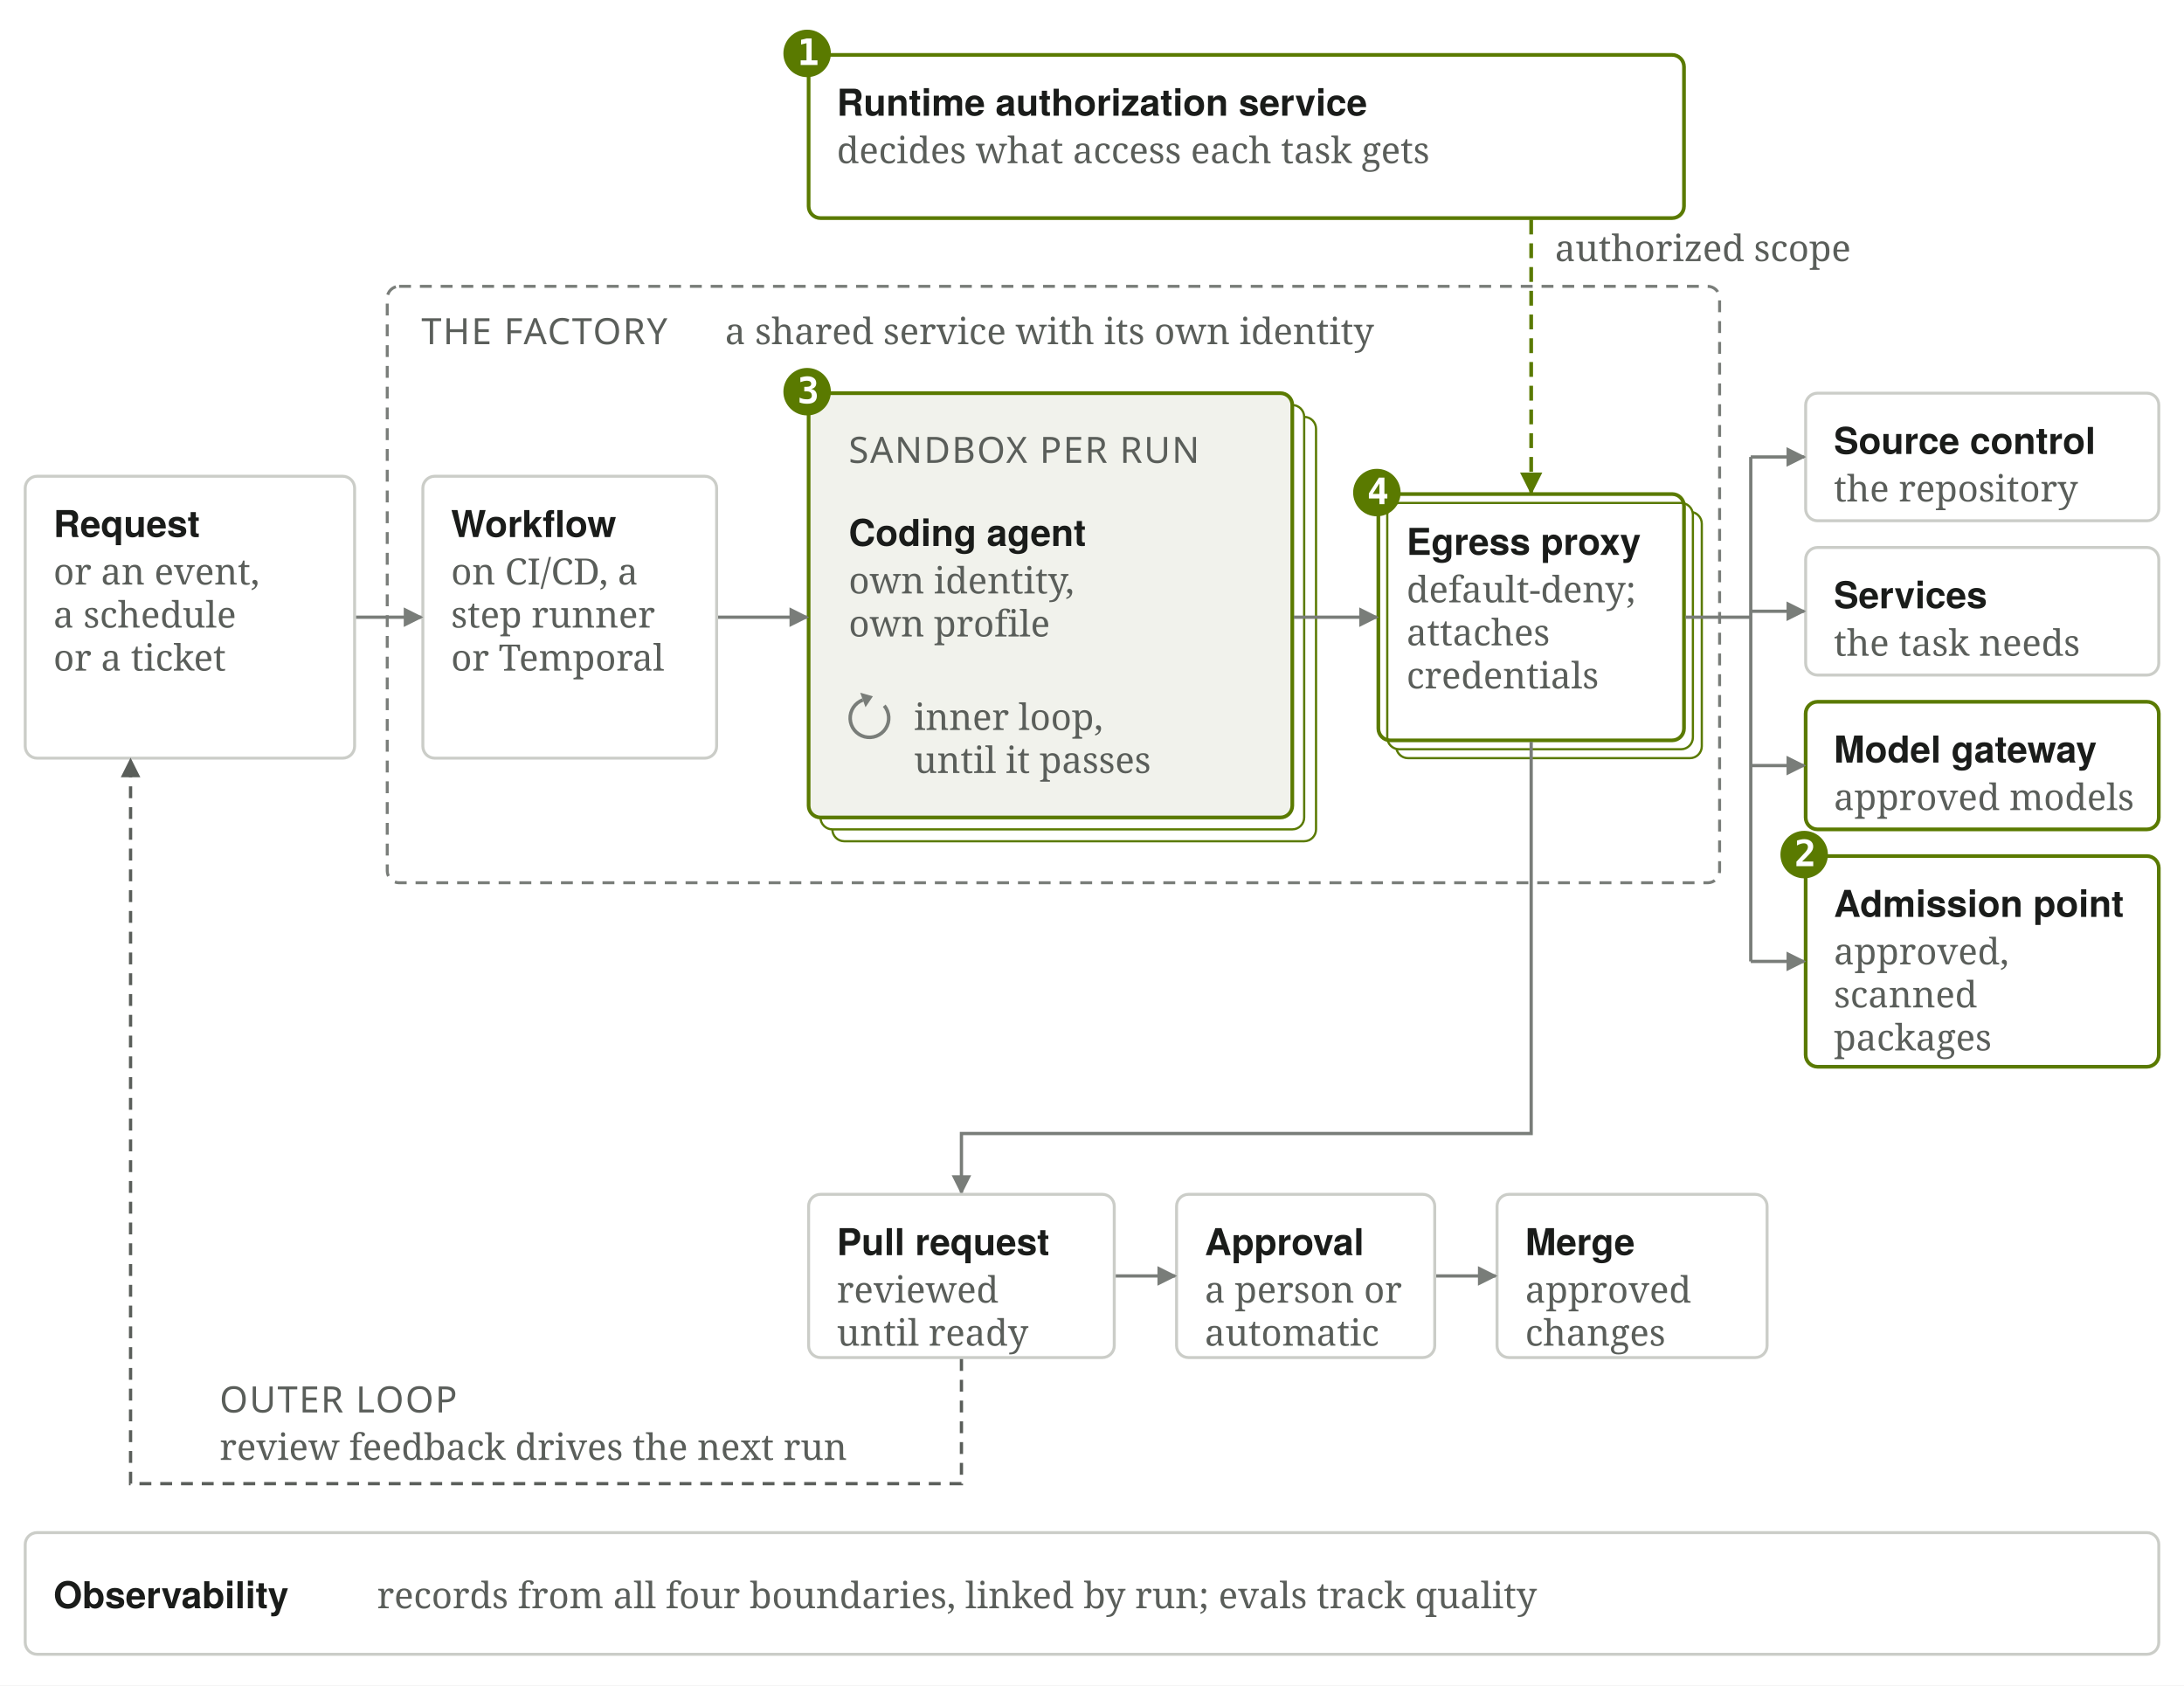
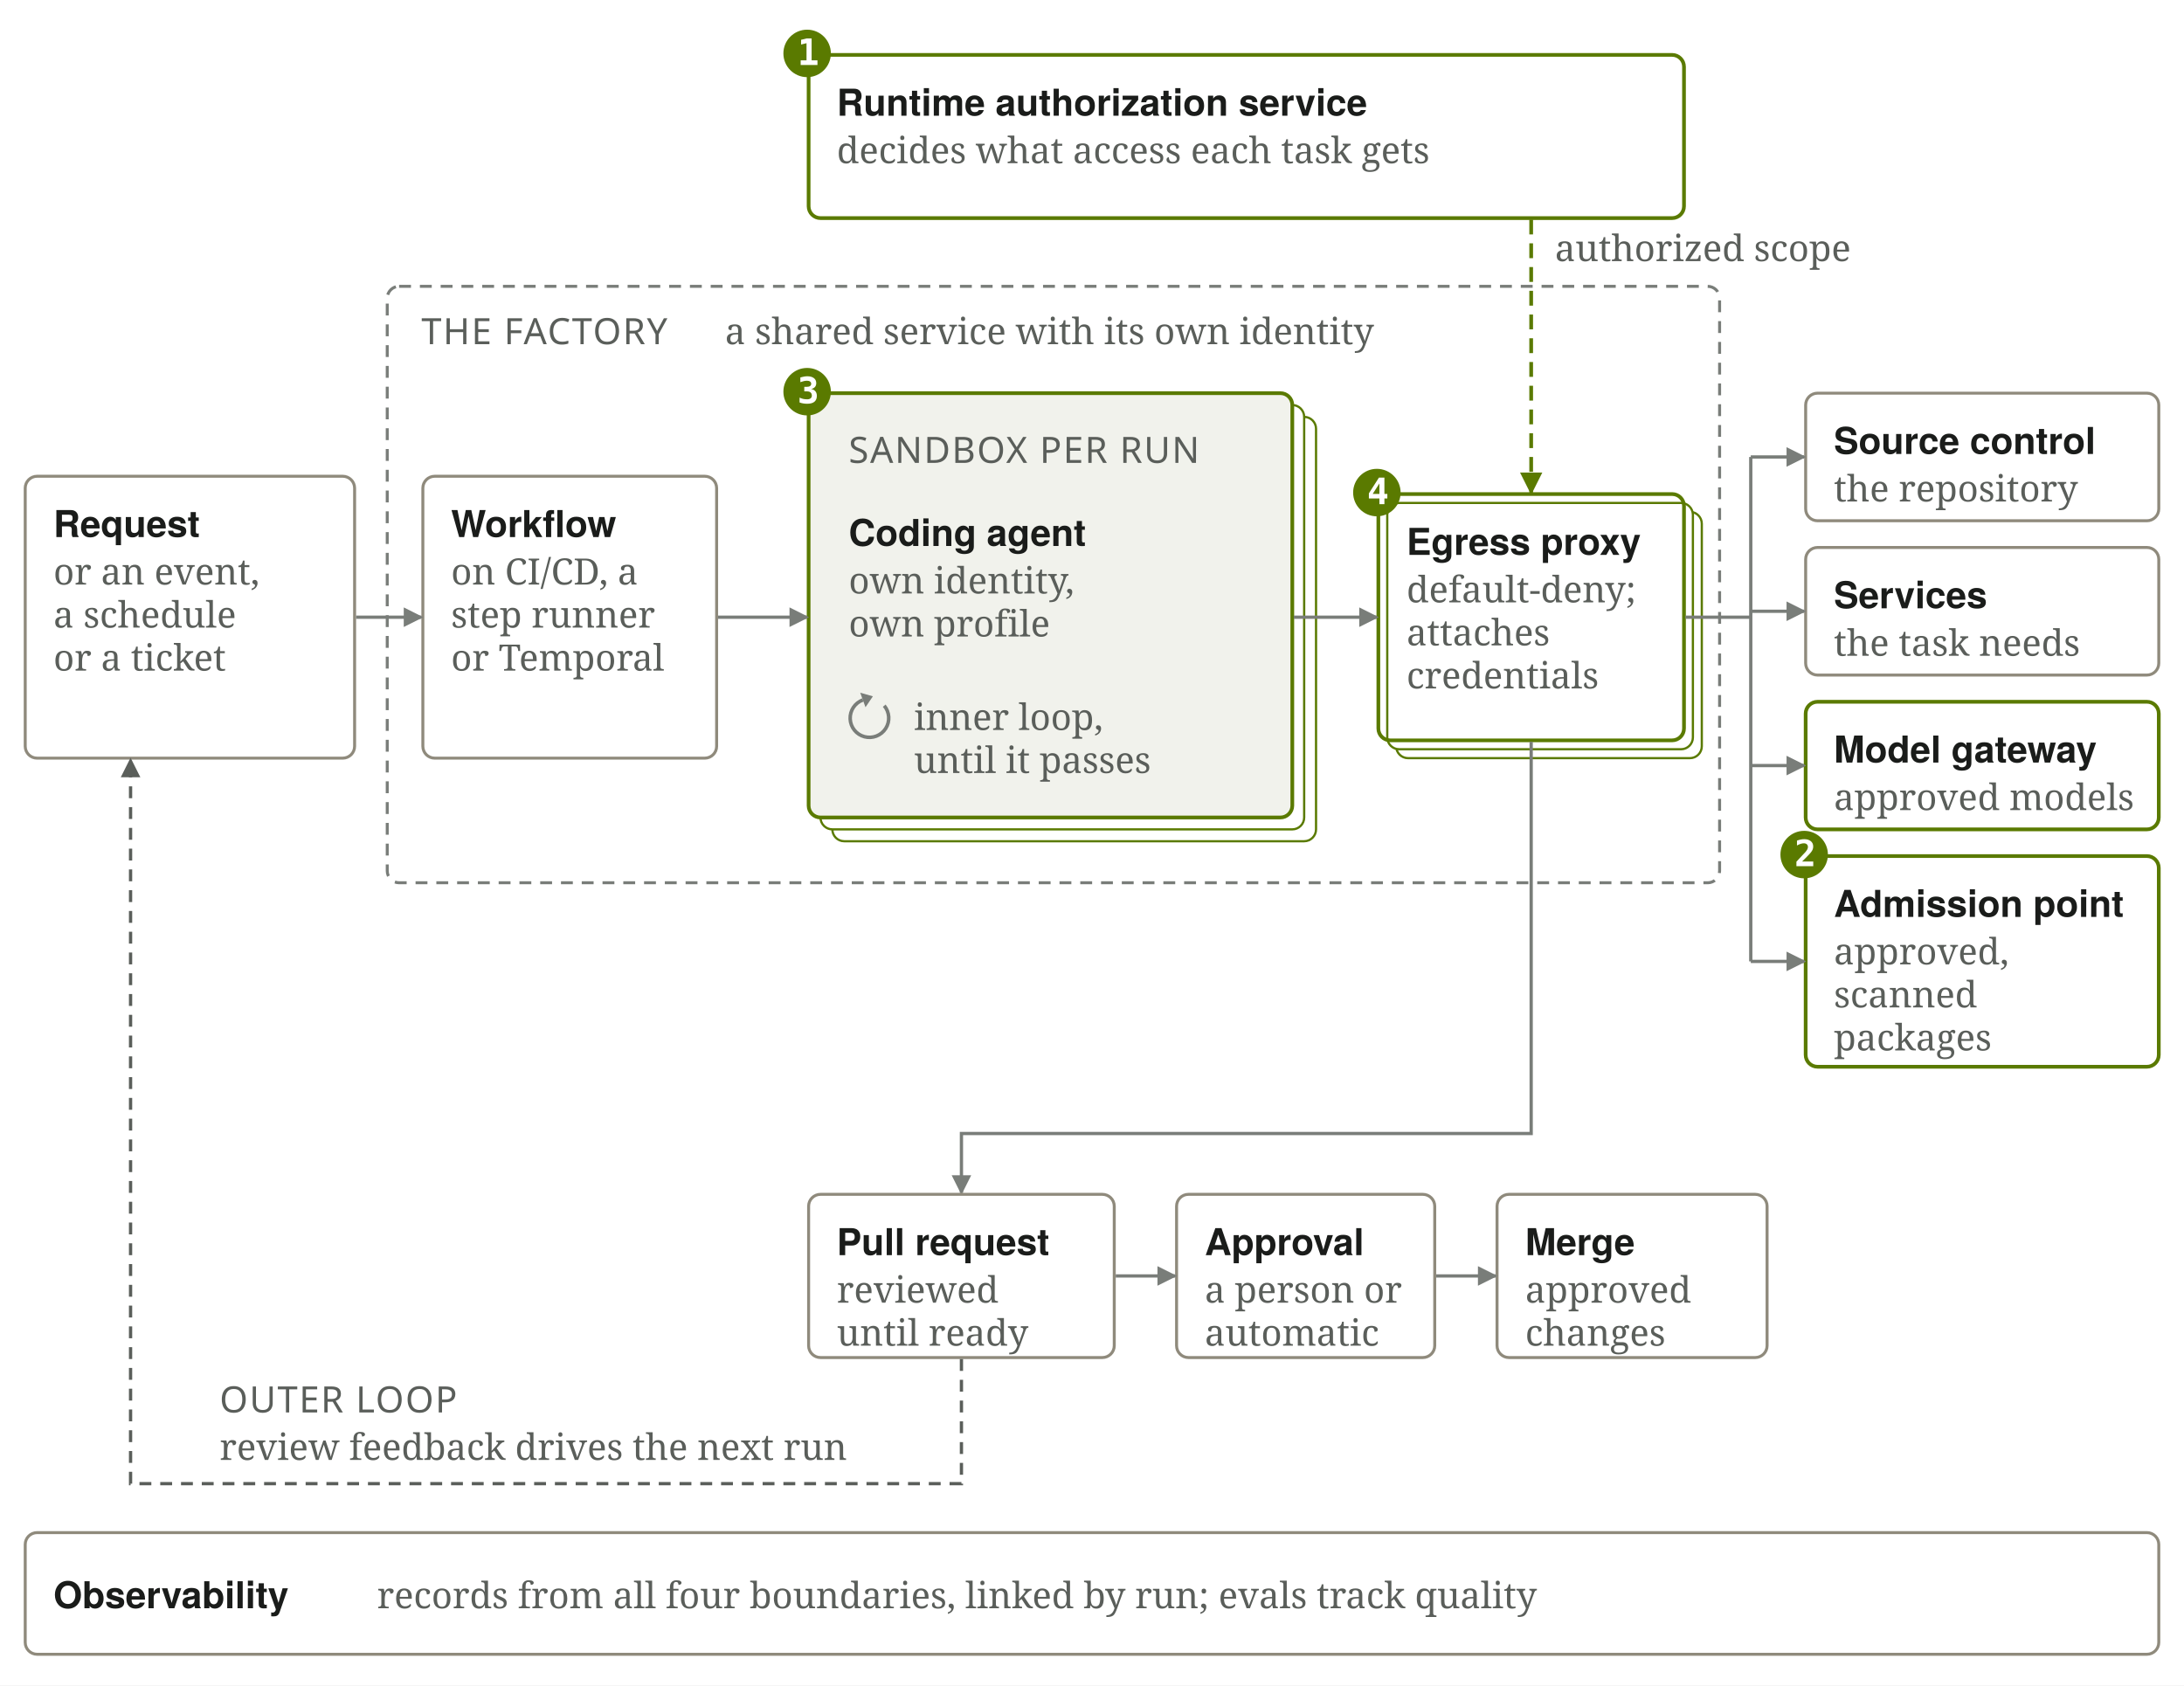
<svg xmlns="http://www.w3.org/2000/svg" viewBox="0 0 736 568" width="736" height="568" role="img" aria-labelledby="sf4-t sf4-d">
  <rect width="736" height="568" fill="#FFFFFF" />
  <defs>
    <marker id="sf4-a" viewBox="0 0 10 10" refX="9" refY="5" markerWidth="6" markerHeight="6" orient="auto-start-reverse">
      <path d="M0 0 L10 5 L0 10 z" fill="#797D79" />
    </marker>
    <marker id="sf4-g" viewBox="0 0 10 10" refX="9" refY="5" markerWidth="6" markerHeight="6" orient="auto-start-reverse">
      <path d="M0 0 L10 5 L0 10 z" fill="#5A7A00" />
    </marker>
    <marker id="sf4-s" viewBox="0 0 10 10" refX="9" refY="5" markerWidth="6" markerHeight="6" orient="auto-start-reverse">
      <path d="M0 0 L10 5 L0 10 z" fill="#5A5E5A" />
    </marker>
  </defs>
  <g transform="translate(8 8)">
    <rect x="264.5" y="10.5" width="295" height="55" rx="4" fill="none" stroke="#5A7A00" stroke-width="1.25" />
    <circle cx="264" cy="10" r="8" fill="#5A7A00" />
    <text x="260.7" y="13.9" font-family="'IBM Plex Mono',ui-monospace,'SF Mono',Menlo,Consolas,monospace" font-size="12.25" fill="#FFFFFF" font-weight="600">1</text>
    <text x="274" y="31" font-family="Figtree,'Avenir Next','Helvetica Neue',sans-serif" font-size="12.5" fill="#1A1C1A" font-weight="600">Runtime authorization service</text>
    <text x="274" y="47.0" font-family="'IBM Plex Serif',Charter,Georgia,serif" font-size="12.25" fill="#5A5E5A" font-weight="400">decides what access each task gets</text>
    <path d="M508 66 L508 158" fill="none" stroke="#5A7A00" stroke-width="1.25" stroke-dasharray="5 3" marker-end="url(#sf4-g)" />
    <text x="516.0" y="80" font-family="'IBM Plex Serif',Charter,Georgia,serif" font-size="12.25" fill="#5A5E5A" font-weight="400">authorized scope</text>
    <rect x="122.5" y="88.5" width="449" height="201" rx="4" fill="none" stroke="#797D79" stroke-width="1" stroke-dasharray="4 3" />
    <text x="134" y="108" font-family="'Chakra Petch','Avenir Next',sans-serif" font-size="12.25" fill="#5A5E5A" font-weight="500" letter-spacing="0.04em">THE FACTORY</text>
    <text x="236.325" y="108" font-family="'IBM Plex Serif',Charter,Georgia,serif" font-size="12.25" fill="#5A5E5A" font-weight="400">a shared service with its own identity</text>
-     <rect x="0.5" y="152.5" width="111" height="95" rx="4" fill="none" stroke="#CBCDC8" stroke-width="1" />
+     <rect x="0.5" y="152.5" width="111" height="95" rx="4" fill="none" stroke="#8F8A7C" stroke-width="1" />
    <text x="10" y="173" font-family="Figtree,'Avenir Next','Helvetica Neue',sans-serif" font-size="12.5" fill="#1A1C1A" font-weight="600">Request</text>
    <text x="10" y="189.0" font-family="'IBM Plex Serif',Charter,Georgia,serif" font-size="12.25" fill="#5A5E5A" font-weight="400">or an event,</text>
    <text x="10" y="203.5" font-family="'IBM Plex Serif',Charter,Georgia,serif" font-size="12.25" fill="#5A5E5A" font-weight="400">a schedule</text>
    <text x="10" y="218.0" font-family="'IBM Plex Serif',Charter,Georgia,serif" font-size="12.25" fill="#5A5E5A" font-weight="400">or a ticket</text>
-     <rect x="134.5" y="152.5" width="99" height="95" rx="4" fill="none" stroke="#CBCDC8" stroke-width="1" />
+     <rect x="134.5" y="152.5" width="99" height="95" rx="4" fill="none" stroke="#8F8A7C" stroke-width="1" />
    <text x="144" y="173" font-family="Figtree,'Avenir Next','Helvetica Neue',sans-serif" font-size="12.5" fill="#1A1C1A" font-weight="600">Workflow</text>
    <text x="144" y="189.0" font-family="'IBM Plex Serif',Charter,Georgia,serif" font-size="12.25" fill="#5A5E5A" font-weight="400">on CI/CD, a</text>
    <text x="144" y="203.5" font-family="'IBM Plex Serif',Charter,Georgia,serif" font-size="12.25" fill="#5A5E5A" font-weight="400">step runner</text>
    <text x="144" y="218.0" font-family="'IBM Plex Serif',Charter,Georgia,serif" font-size="12.25" fill="#5A5E5A" font-weight="400">or Temporal</text>
    <path d="M112 200 L134 200" fill="none" stroke="#797D79" stroke-width="1.1" marker-end="url(#sf4-a)" />
    <rect x="272.5" y="132.5" width="163" height="143" rx="4" fill="#FFFFFF" stroke="#5A7A00" stroke-width="0.75" />
    <rect x="268.5" y="128.5" width="163" height="143" rx="4" fill="#FFFFFF" stroke="#5A7A00" stroke-width="0.75" />
    <rect x="264.5" y="124.5" width="163" height="143" rx="4" fill="#F1F2EC" stroke="#5A7A00" stroke-width="1.25" />
    <circle cx="264" cy="124" r="8" fill="#5A7A00" />
    <text x="260.7" y="127.9" font-family="'IBM Plex Mono',ui-monospace,'SF Mono',Menlo,Consolas,monospace" font-size="12.25" fill="#FFFFFF" font-weight="600">3</text>
    <text x="278" y="148" font-family="'Chakra Petch','Avenir Next',sans-serif" font-size="12.25" fill="#5A5E5A" font-weight="500" letter-spacing="0.04em">SANDBOX PER RUN</text>
    <text x="278" y="176" font-family="Figtree,'Avenir Next','Helvetica Neue',sans-serif" font-size="12.5" fill="#1A1C1A" font-weight="600">Coding agent</text>
    <text x="278" y="192.0" font-family="'IBM Plex Serif',Charter,Georgia,serif" font-size="12.25" fill="#5A5E5A" font-weight="400">own identity,</text>
    <text x="278" y="206.5" font-family="'IBM Plex Serif',Charter,Georgia,serif" font-size="12.25" fill="#5A5E5A" font-weight="400">own profile</text>
    <path d="M289.98 229.82 A6.5 6.5 0 1 1 282.78 227.89" fill="none" stroke="#797D79" stroke-width="1.2" />
    <path d="M286.16 226.66 L283.67 230.34 L281.89 225.45 z" fill="#797D79" />
    <text x="300" y="238" font-family="'IBM Plex Serif',Charter,Georgia,serif" font-size="12.25" fill="#5A5E5A" font-weight="400">inner loop,</text>
    <text x="300" y="252.5" font-family="'IBM Plex Serif',Charter,Georgia,serif" font-size="12.25" fill="#5A5E5A" font-weight="400">until it passes</text>
    <path d="M234 200 L264 200" fill="none" stroke="#797D79" stroke-width="1.1" marker-end="url(#sf4-a)" />
    <rect x="462.5" y="164.5" width="103" height="83" rx="4" fill="#FFFFFF" stroke="#5A7A00" stroke-width="0.75" />
    <rect x="459.5" y="161.5" width="103" height="83" rx="4" fill="#FFFFFF" stroke="#5A7A00" stroke-width="0.75" />
    <rect x="456.5" y="158.5" width="103" height="83" rx="4" fill="none" stroke="#5A7A00" stroke-width="1.25" />
    <circle cx="456" cy="158" r="8" fill="#5A7A00" />
    <text x="452.7" y="161.9" font-family="'IBM Plex Mono',ui-monospace,'SF Mono',Menlo,Consolas,monospace" font-size="12.25" fill="#FFFFFF" font-weight="600">4</text>
    <text x="466" y="179" font-family="Figtree,'Avenir Next','Helvetica Neue',sans-serif" font-size="12.5" fill="#1A1C1A" font-weight="600">Egress proxy</text>
    <text x="466" y="195.0" font-family="'IBM Plex Serif',Charter,Georgia,serif" font-size="12.25" fill="#5A5E5A" font-weight="400">default-deny;</text>
    <text x="466" y="209.5" font-family="'IBM Plex Serif',Charter,Georgia,serif" font-size="12.25" fill="#5A5E5A" font-weight="400">attaches</text>
    <text x="466" y="224.0" font-family="'IBM Plex Serif',Charter,Georgia,serif" font-size="12.25" fill="#5A5E5A" font-weight="400">credentials</text>
    <path d="M428 200 L456 200" fill="none" stroke="#797D79" stroke-width="1.1" marker-end="url(#sf4-a)" />
-     <rect x="600.5" y="124.5" width="119" height="43" rx="4" fill="none" stroke="#CBCDC8" stroke-width="1" />
+     <rect x="600.5" y="124.5" width="119" height="43" rx="4" fill="none" stroke="#8F8A7C" stroke-width="1" />
    <text x="610" y="145" font-family="Figtree,'Avenir Next','Helvetica Neue',sans-serif" font-size="12.5" fill="#1A1C1A" font-weight="600">Source control</text>
    <text x="610" y="161.0" font-family="'IBM Plex Serif',Charter,Georgia,serif" font-size="12.25" fill="#5A5E5A" font-weight="400">the repository</text>
-     <rect x="600.5" y="176.5" width="119" height="43" rx="4" fill="none" stroke="#CBCDC8" stroke-width="1" />
+     <rect x="600.5" y="176.5" width="119" height="43" rx="4" fill="none" stroke="#8F8A7C" stroke-width="1" />
    <text x="610" y="197" font-family="Figtree,'Avenir Next','Helvetica Neue',sans-serif" font-size="12.5" fill="#1A1C1A" font-weight="600">Services</text>
    <text x="610" y="213.0" font-family="'IBM Plex Serif',Charter,Georgia,serif" font-size="12.25" fill="#5A5E5A" font-weight="400">the task needs</text>
    <rect x="600.5" y="228.5" width="119" height="43" rx="4" fill="none" stroke="#5A7A00" stroke-width="1.25" />
    <text x="610" y="249" font-family="Figtree,'Avenir Next','Helvetica Neue',sans-serif" font-size="12.5" fill="#1A1C1A" font-weight="600">Model gateway</text>
    <text x="610" y="265.0" font-family="'IBM Plex Serif',Charter,Georgia,serif" font-size="12.25" fill="#5A5E5A" font-weight="400">approved models</text>
    <rect x="600.5" y="280.5" width="119" height="71" rx="4" fill="none" stroke="#5A7A00" stroke-width="1.25" />
    <circle cx="600" cy="280" r="8" fill="#5A7A00" />
    <text x="596.7" y="283.9" font-family="'IBM Plex Mono',ui-monospace,'SF Mono',Menlo,Consolas,monospace" font-size="12.25" fill="#FFFFFF" font-weight="600">2</text>
    <text x="610" y="301" font-family="Figtree,'Avenir Next','Helvetica Neue',sans-serif" font-size="12.5" fill="#1A1C1A" font-weight="600">Admission point</text>
    <text x="610" y="317.0" font-family="'IBM Plex Serif',Charter,Georgia,serif" font-size="12.25" fill="#5A5E5A" font-weight="400">approved,</text>
    <text x="610" y="331.5" font-family="'IBM Plex Serif',Charter,Georgia,serif" font-size="12.25" fill="#5A5E5A" font-weight="400">scanned</text>
    <text x="610" y="346.0" font-family="'IBM Plex Serif',Charter,Georgia,serif" font-size="12.25" fill="#5A5E5A" font-weight="400">packages</text>
    <path d="M560 200 L582 200" fill="none" stroke="#797D79" stroke-width="1.1" />
    <path d="M582 146 L582 316" fill="none" stroke="#797D79" stroke-width="1.1" />
    <path d="M582 146 L600 146" fill="none" stroke="#797D79" stroke-width="1.1" marker-end="url(#sf4-a)" />
    <path d="M582 198 L600 198" fill="none" stroke="#797D79" stroke-width="1.1" marker-end="url(#sf4-a)" />
    <path d="M582 250 L600 250" fill="none" stroke="#797D79" stroke-width="1.1" marker-end="url(#sf4-a)" />
    <path d="M582 316 L600 316" fill="none" stroke="#797D79" stroke-width="1.1" marker-end="url(#sf4-a)" />
    <path d="M508 242 L508 374 L316 374 L316 394" fill="none" stroke="#797D79" stroke-width="1.1" marker-end="url(#sf4-a)" />
-     <rect x="264.5" y="394.5" width="103" height="55" rx="4" fill="none" stroke="#CBCDC8" stroke-width="1" />
+     <rect x="264.5" y="394.5" width="103" height="55" rx="4" fill="none" stroke="#8F8A7C" stroke-width="1" />
    <text x="274" y="415" font-family="Figtree,'Avenir Next','Helvetica Neue',sans-serif" font-size="12.5" fill="#1A1C1A" font-weight="600">Pull request</text>
    <text x="274" y="431.0" font-family="'IBM Plex Serif',Charter,Georgia,serif" font-size="12.25" fill="#5A5E5A" font-weight="400">reviewed</text>
    <text x="274" y="445.5" font-family="'IBM Plex Serif',Charter,Georgia,serif" font-size="12.25" fill="#5A5E5A" font-weight="400">until ready</text>
-     <rect x="388.5" y="394.5" width="87" height="55" rx="4" fill="none" stroke="#CBCDC8" stroke-width="1" />
+     <rect x="388.5" y="394.5" width="87" height="55" rx="4" fill="none" stroke="#8F8A7C" stroke-width="1" />
    <text x="398" y="415" font-family="Figtree,'Avenir Next','Helvetica Neue',sans-serif" font-size="12.5" fill="#1A1C1A" font-weight="600">Approval</text>
    <text x="398" y="431.0" font-family="'IBM Plex Serif',Charter,Georgia,serif" font-size="12.25" fill="#5A5E5A" font-weight="400">a person or</text>
    <text x="398" y="445.5" font-family="'IBM Plex Serif',Charter,Georgia,serif" font-size="12.25" fill="#5A5E5A" font-weight="400">automatic</text>
-     <rect x="496.5" y="394.5" width="91" height="55" rx="4" fill="none" stroke="#CBCDC8" stroke-width="1" />
+     <rect x="496.5" y="394.5" width="91" height="55" rx="4" fill="none" stroke="#8F8A7C" stroke-width="1" />
    <text x="506" y="415" font-family="Figtree,'Avenir Next','Helvetica Neue',sans-serif" font-size="12.5" fill="#1A1C1A" font-weight="600">Merge</text>
    <text x="506" y="431.0" font-family="'IBM Plex Serif',Charter,Georgia,serif" font-size="12.25" fill="#5A5E5A" font-weight="400">approved</text>
    <text x="506" y="445.5" font-family="'IBM Plex Serif',Charter,Georgia,serif" font-size="12.25" fill="#5A5E5A" font-weight="400">changes</text>
    <path d="M368 422 L388 422" fill="none" stroke="#797D79" stroke-width="1.1" marker-end="url(#sf4-a)" />
    <path d="M476 422 L496 422" fill="none" stroke="#797D79" stroke-width="1.1" marker-end="url(#sf4-a)" />
    <path d="M316 450 L316 492 L36 492 L36 248" fill="none" stroke="#5A5E5A" stroke-width="1.1" stroke-dasharray="4 3" marker-end="url(#sf4-s)" />
    <text x="66" y="468" font-family="'Chakra Petch','Avenir Next',sans-serif" font-size="12.25" fill="#5A5E5A" font-weight="500" letter-spacing="0.04em">OUTER LOOP</text>
    <text x="66" y="484" font-family="'IBM Plex Serif',Charter,Georgia,serif" font-size="12.25" fill="#5A5E5A" font-weight="400">review feedback drives the next run</text>
-     <rect x="0.5" y="508.5" width="719" height="41" rx="4" fill="none" stroke="#CBCDC8" stroke-width="1" />
+     <rect x="0.5" y="508.5" width="719" height="41" rx="4" fill="none" stroke="#8F8A7C" stroke-width="1" />
    <text x="10" y="534" font-family="Figtree,'Avenir Next','Helvetica Neue',sans-serif" font-size="12.5" fill="#1A1C1A" font-weight="600">Observability</text>
    <text x="119.062" y="534" font-family="'IBM Plex Serif',Charter,Georgia,serif" font-size="12.25" fill="#5A5E5A" font-weight="400">records from all four boundaries, linked by run; evals track quality</text>
  </g>
</svg>
